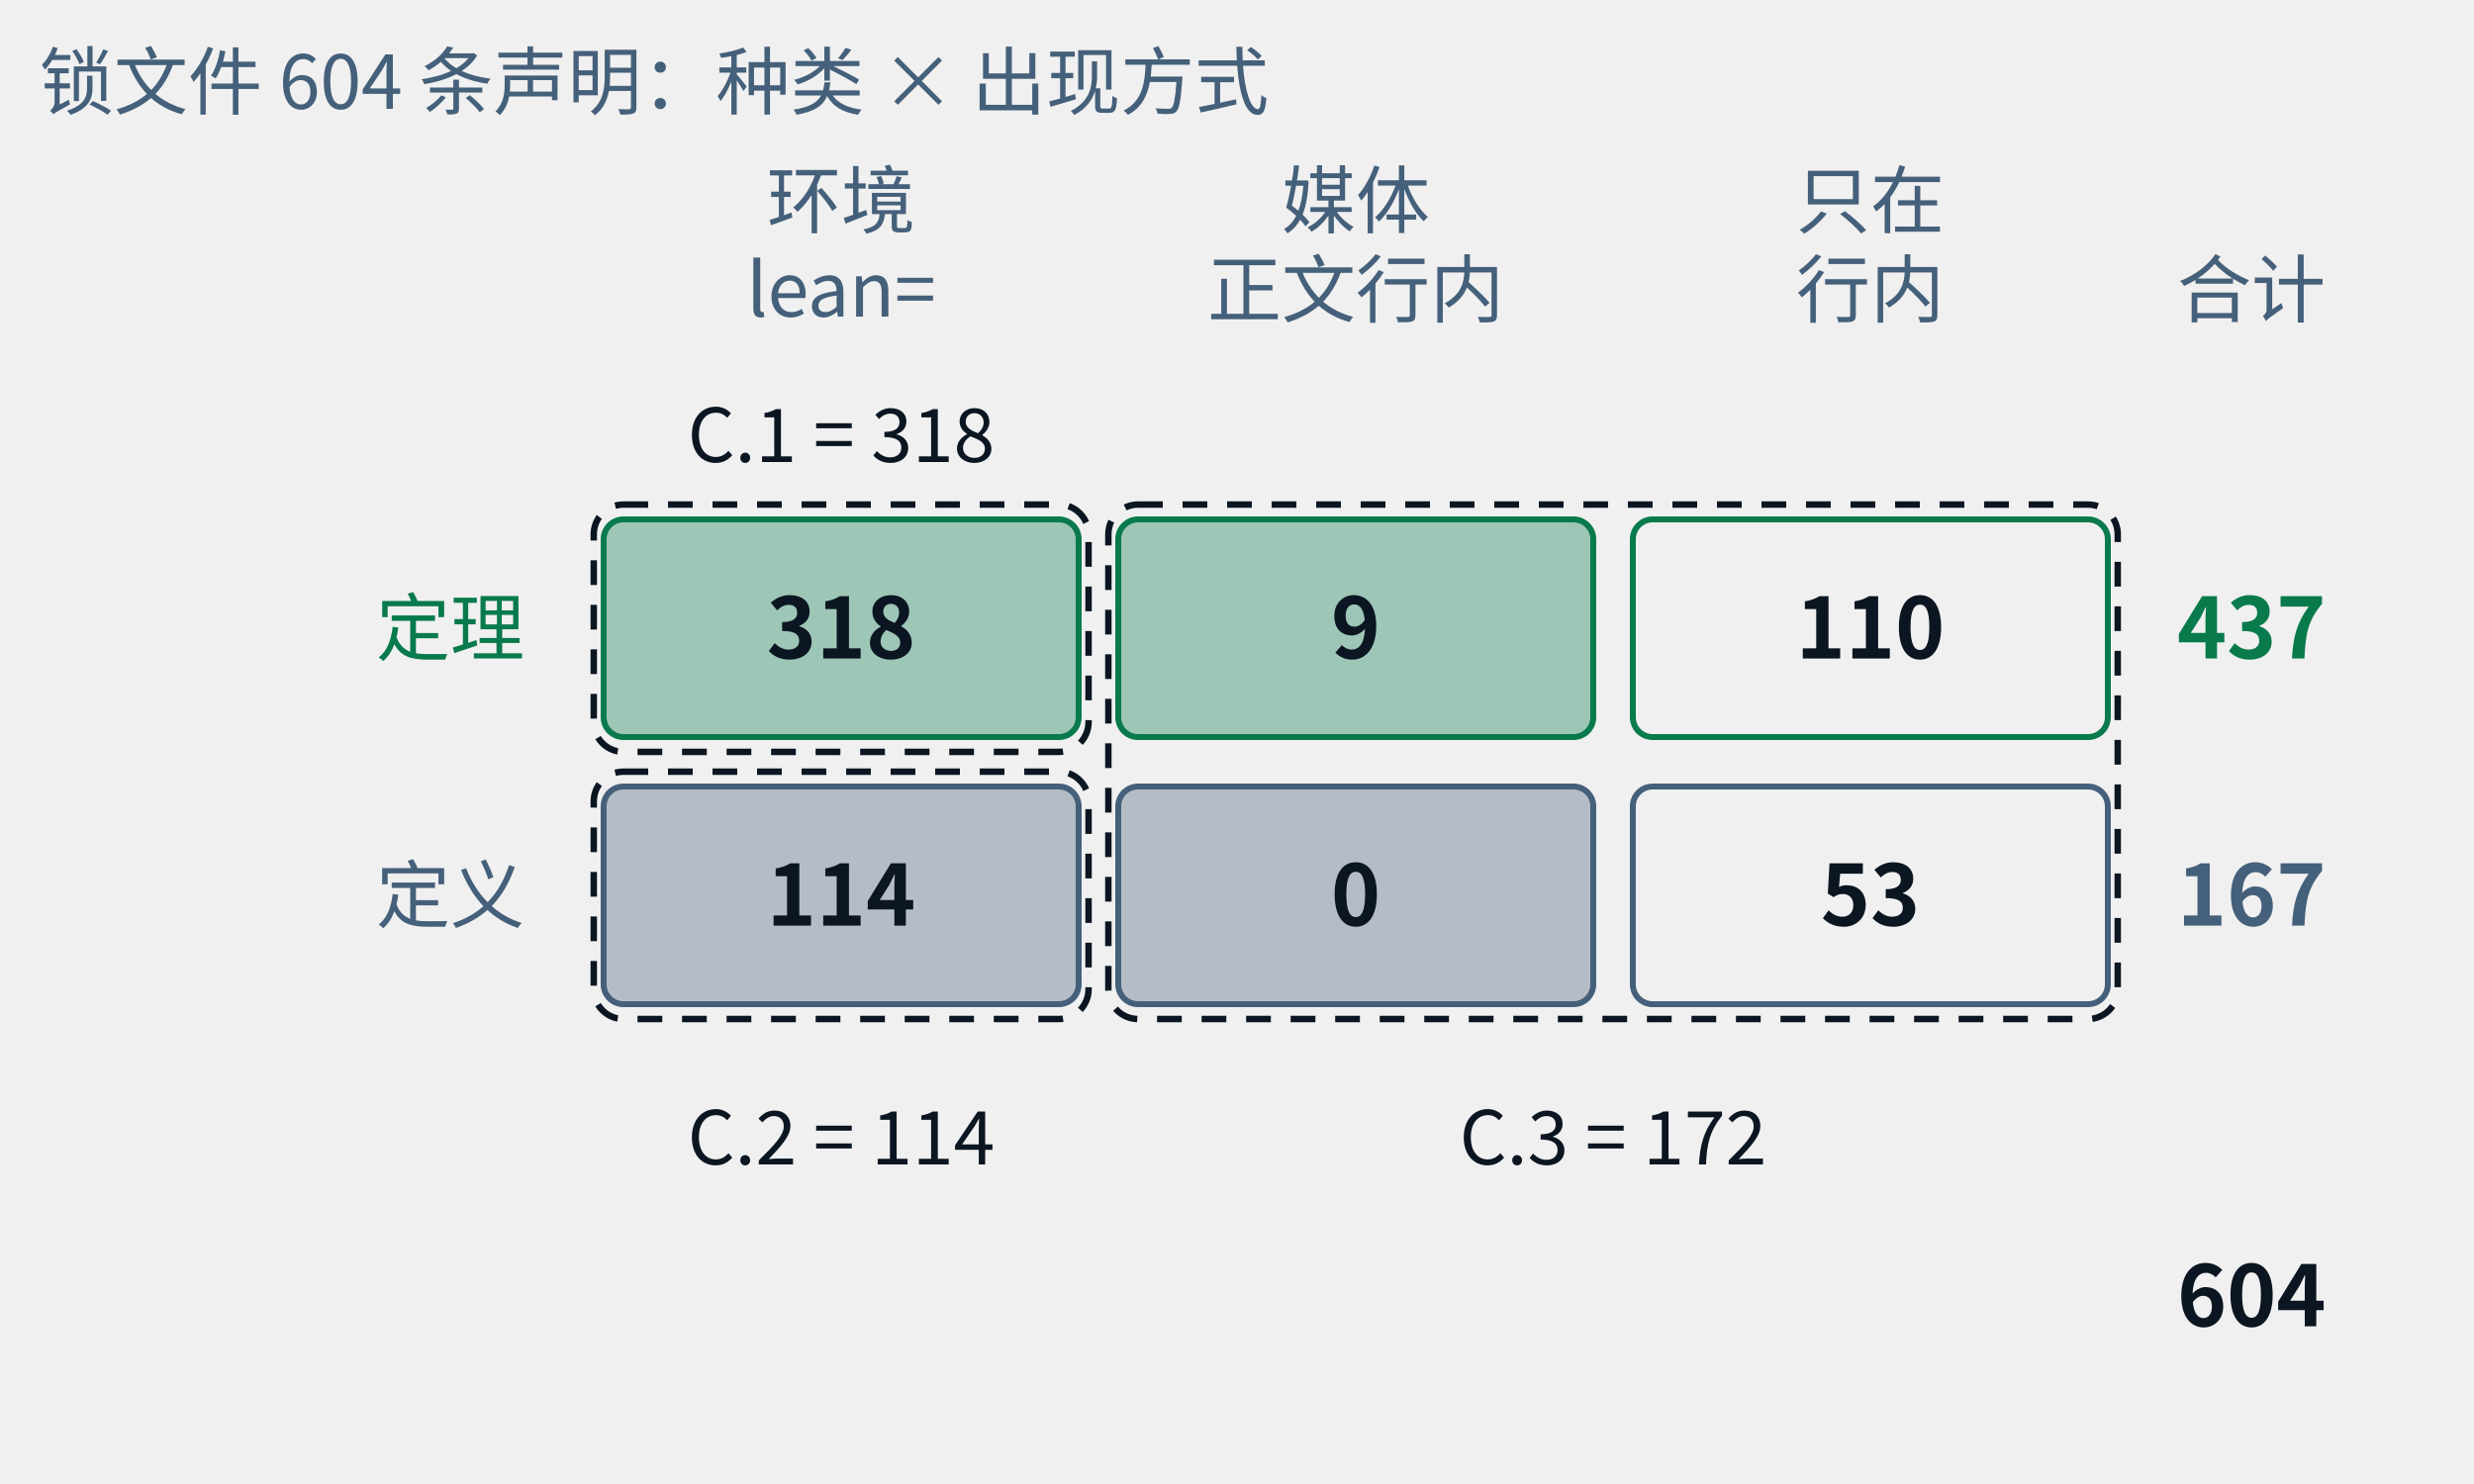
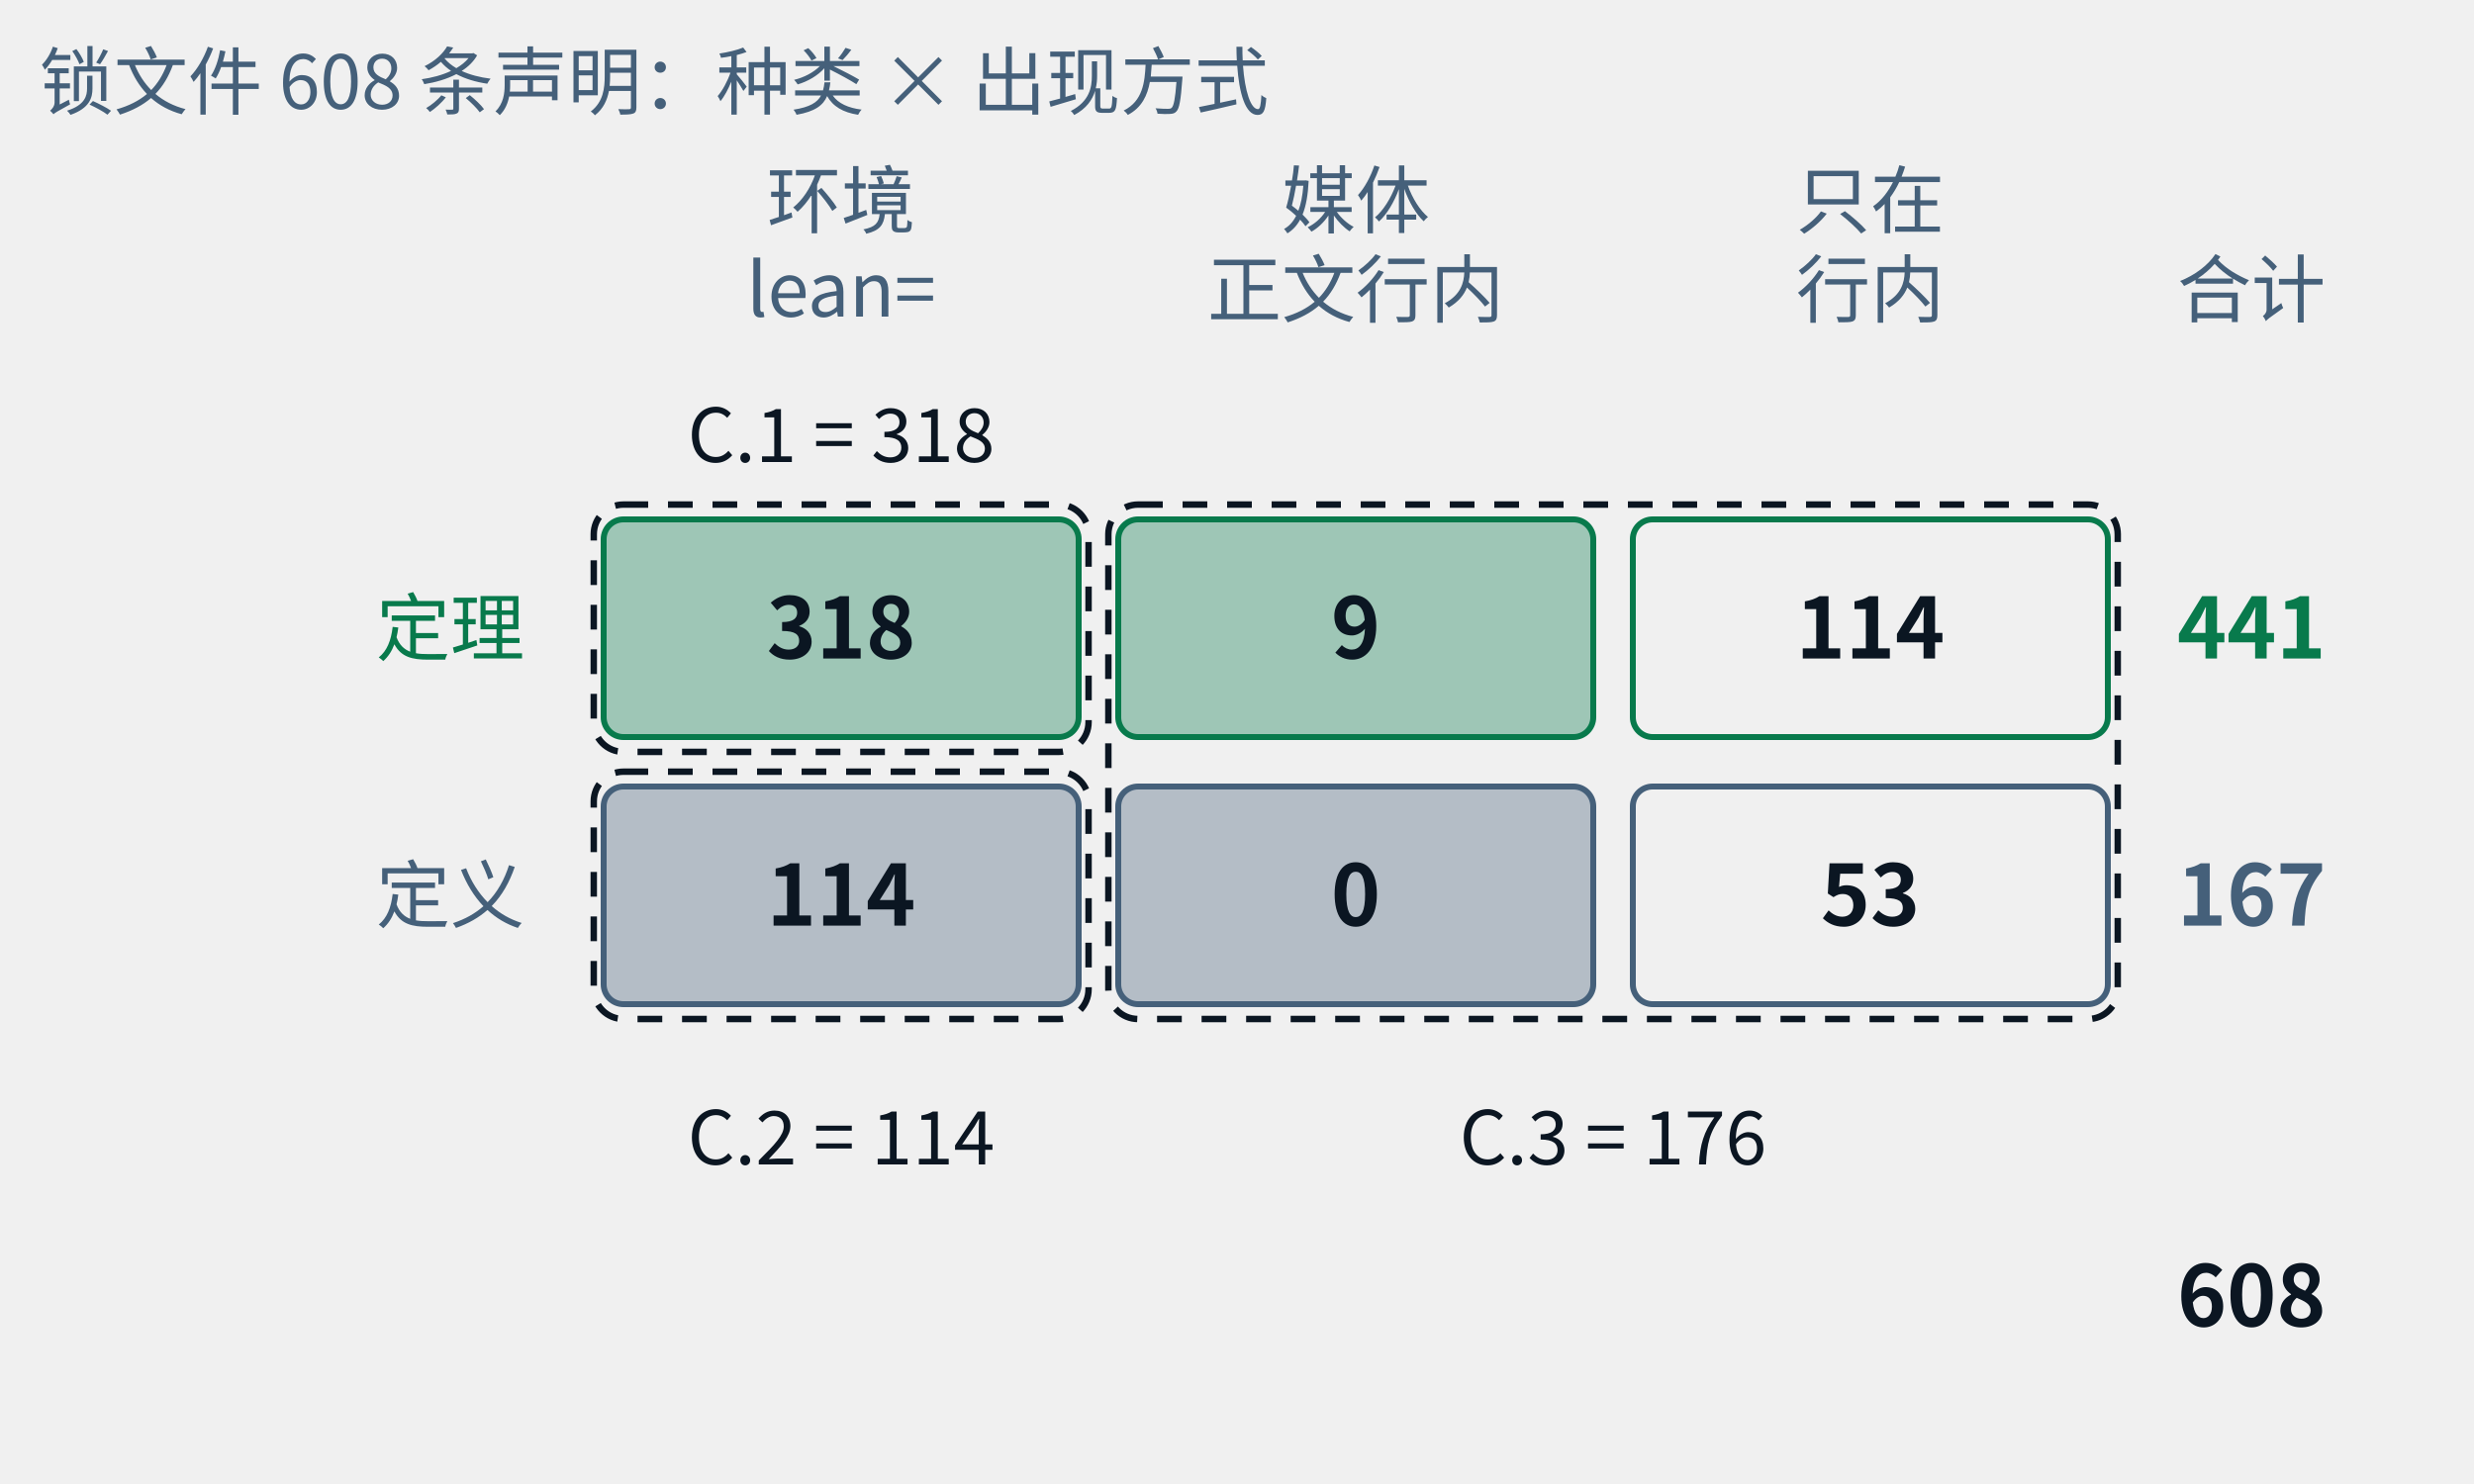
- <svg xmlns="http://www.w3.org/2000/svg" class="tr-fig" data-tr-fig="appc-ledger" data-lang="zh" viewBox="0 0 500 300" width="500" height="300" font-family="'Noto Sans SC', 'Noto Sans CJK SC', 'Source Sans 3', 'PingFang SC', 'Microsoft YaHei', system-ui, sans-serif" role="img" aria-label="一张两行三列的账：行是定理与定义，列是“任意 ::: 环境头以 lean= 引用（包括 example 环境）”“由媒体引用、正文只以行内链接提到”“只在行内链接里出现”。定理一行是 318、9、110，合计 437；定义一行是 114、0、53，合计 167；总计 604。三个虚线框标出附录 C 的三张索引：C.1 = 318，C.2 = 114，C.3 = 9 + 110 + 0 + 53 = 172。">
+ <svg xmlns="http://www.w3.org/2000/svg" class="tr-fig" data-tr-fig="appc-ledger" data-lang="zh" viewBox="0 0 500 300" width="500" height="300" font-family="'Noto Sans SC', 'Noto Sans CJK SC', 'Source Sans 3', 'PingFang SC', 'Microsoft YaHei', system-ui, sans-serif" role="img" aria-label="一张两行三列的账：行是定理与定义，列是“任意 ::: 环境头以 lean= 引用（包括 example 环境）”“由媒体引用、正文只以行内链接提到”“只在行内链接里出现”。定理一行是 318、9、114，合计 441；定义一行是 114、0、53，合计 167；总计 608。三个虚线框标出附录 C 的三张索引：C.1 = 318，C.2 = 114，C.3 = 9 + 114 + 0 + 53 = 176。">
  <style>.ts-ink{stroke:#0b1622}.tf-ink{fill:#0b1622}.ts-dim{stroke:#45607a}.tf-dim{fill:#45607a}.ts-faint{stroke:#9db3c4}.tf-faint{fill:#9db3c4}.ts-edge{stroke:#b9d0dd}.tf-edge{fill:#b9d0dd}.ts-hot{stroke:#5f9bb5}.tf-hot{fill:#5f9bb5}.ts-bg{stroke:#ffffff}.tf-bg{fill:#ffffff}.ts-panel{stroke:#eef5f9}.tf-panel{fill:#eef5f9}.ts-sheet{stroke:#f7fbfd}.tf-sheet{fill:#f7fbfd}.ts-cyan{stroke:#007c8a}.tf-cyan{fill:#007c8a}.ts-magenta{stroke:#b0128f}.tf-magenta{fill:#b0128f}.ts-amber{stroke:#946200}.tf-amber{fill:#946200}.ts-violet{stroke:#5a45c8}.tf-violet{fill:#5a45c8}.ts-ok{stroke:#087a4c}.tf-ok{fill:#087a4c}.ts-warn{stroke:#c21f3a}.tf-warn{fill:#c21f3a}.ts-blue{stroke:#1d5fd0}.tf-blue{fill:#1d5fd0}.ts-orange{stroke:#b85410}.tf-orange{fill:#b85410}.ts-sigma{stroke:#28405a}.tf-sigma{fill:#28405a}@media (prefers-color-scheme:dark){.ts-ink{stroke:#d4efff}.tf-ink{fill:#d4efff}.ts-dim{stroke:#6f8ea5}.tf-dim{fill:#6f8ea5}.ts-faint{stroke:#34506a}.tf-faint{fill:#34506a}.ts-edge{stroke:#143049}.tf-edge{fill:#143049}.ts-hot{stroke:#1f5d7c}.tf-hot{fill:#1f5d7c}.ts-bg{stroke:#03060c}.tf-bg{fill:#03060c}.ts-panel{stroke:#07101b}.tf-panel{fill:#07101b}.ts-sheet{stroke:#050c16}.tf-sheet{fill:#050c16}.ts-cyan{stroke:#19f0ff}.tf-cyan{fill:#19f0ff}.ts-magenta{stroke:#ff2fd0}.tf-magenta{fill:#ff2fd0}.ts-amber{stroke:#ffc83d}.tf-amber{fill:#ffc83d}.ts-violet{stroke:#9d8cff}.tf-violet{fill:#9d8cff}.ts-ok{stroke:#46ffb2}.tf-ok{fill:#46ffb2}.ts-warn{stroke:#ff5064}.tf-warn{fill:#ff5064}.ts-blue{stroke:#2a7bff}.tf-blue{fill:#2a7bff}.ts-orange{stroke:#ff8a3c}.tf-orange{fill:#ff8a3c}.ts-sigma{stroke:#cfe3ff}.tf-sigma{fill:#cfe3ff}}</style>
  <text class="tf-dim" x="170" y="46" font-size="15" text-anchor="middle">环境</text>
  <text class="tf-dim" x="170" y="64" font-size="15" text-anchor="middle">lean=</text>
  <text class="tf-dim" x="274" y="46" font-size="15" text-anchor="middle">媒体</text>
  <text class="tf-dim" x="274" y="64" font-size="15" text-anchor="middle">正文行内</text>
  <text class="tf-dim" x="378" y="46" font-size="15" text-anchor="middle">只在</text>
  <text class="tf-dim" x="378" y="64" font-size="15" text-anchor="middle">行内</text>
  <text class="tf-dim" x="440" y="64" font-size="15">合计</text>
  <text class="tf-ok" x="106" y="132.4" font-size="15" text-anchor="end">定理</text>
  <rect x="122" y="105" width="96" height="44" rx="4" class="ts-ok tf-ok" stroke-width="1.2" fill-opacity="0.35" />
  <text class="tf-ink" x="170" y="133.12" font-size="17" text-anchor="middle" font-weight="600">318</text>
  <rect x="226" y="105" width="96" height="44" rx="4" class="ts-ok tf-ok" stroke-width="1.2" fill-opacity="0.35" />
  <text class="tf-ink" x="274" y="133.12" font-size="17" text-anchor="middle" font-weight="600">9</text>
  <rect x="330" y="105" width="96" height="44" rx="4" class="ts-ok" stroke-width="1.2" fill="none" />
-   <text class="tf-ink" x="378" y="133.12" font-size="17" text-anchor="middle" font-weight="600">110</text>
-   <text class="tf-ok" x="440" y="133.12" font-size="17" font-weight="600">437</text>
+   <text class="tf-ink" x="378" y="133.12" font-size="17" text-anchor="middle" font-weight="600">114</text>
+   <text class="tf-ok" x="440" y="133.12" font-size="17" font-weight="600">441</text>
  <text class="tf-dim" x="106" y="186.4" font-size="15" text-anchor="end">定义</text>
  <rect x="122" y="159" width="96" height="44" rx="4" class="ts-dim tf-dim" stroke-width="1.2" fill-opacity="0.35" />
  <text class="tf-ink" x="170" y="187.12" font-size="17" text-anchor="middle" font-weight="600">114</text>
  <rect x="226" y="159" width="96" height="44" rx="4" class="ts-dim tf-dim" stroke-width="1.2" fill-opacity="0.35" />
  <text class="tf-ink" x="274" y="187.12" font-size="17" text-anchor="middle" font-weight="600">0</text>
  <rect x="330" y="159" width="96" height="44" rx="4" class="ts-dim" stroke-width="1.2" fill="none" />
  <text class="tf-ink" x="378" y="187.12" font-size="17" text-anchor="middle" font-weight="600">53</text>
  <text class="tf-dim" x="440" y="187.12" font-size="17" font-weight="600">167</text>
-   <text class="tf-ink" x="440" y="268.12" font-size="17" font-weight="600">604</text>
+   <text class="tf-ink" x="440" y="268.12" font-size="17" font-weight="600">608</text>
  <rect x="120" y="102" width="100" height="50" rx="6" class="ts-ink" stroke-width="1.3" stroke-dasharray="5 4" fill="none" />
  <rect x="120" y="156" width="100" height="50" rx="6" class="ts-ink" stroke-width="1.3" stroke-dasharray="5 4" fill="none" />
  <rect x="224" y="102" width="204" height="104" rx="6" class="ts-ink" stroke-width="1.3" stroke-dasharray="5 4" fill="none" />
  <text class="tf-ink" x="170" y="93.4" font-size="15" text-anchor="middle">C.1 = 318</text>
  <text class="tf-ink" x="170" y="235.4" font-size="15" text-anchor="middle">C.2 = 114</text>
-   <text class="tf-ink" x="326" y="235.4" font-size="15" text-anchor="middle">C.3 = 172</text>
-   <text class="tf-dim" x="8" y="22" font-size="15">锁文件 604 条声明：种类 × 出现方式</text>
+   <text class="tf-ink" x="326" y="235.4" font-size="15" text-anchor="middle">C.3 = 176</text>
+   <text class="tf-dim" x="8" y="22" font-size="15">锁文件 608 条声明：种类 × 出现方式</text>
</svg>
